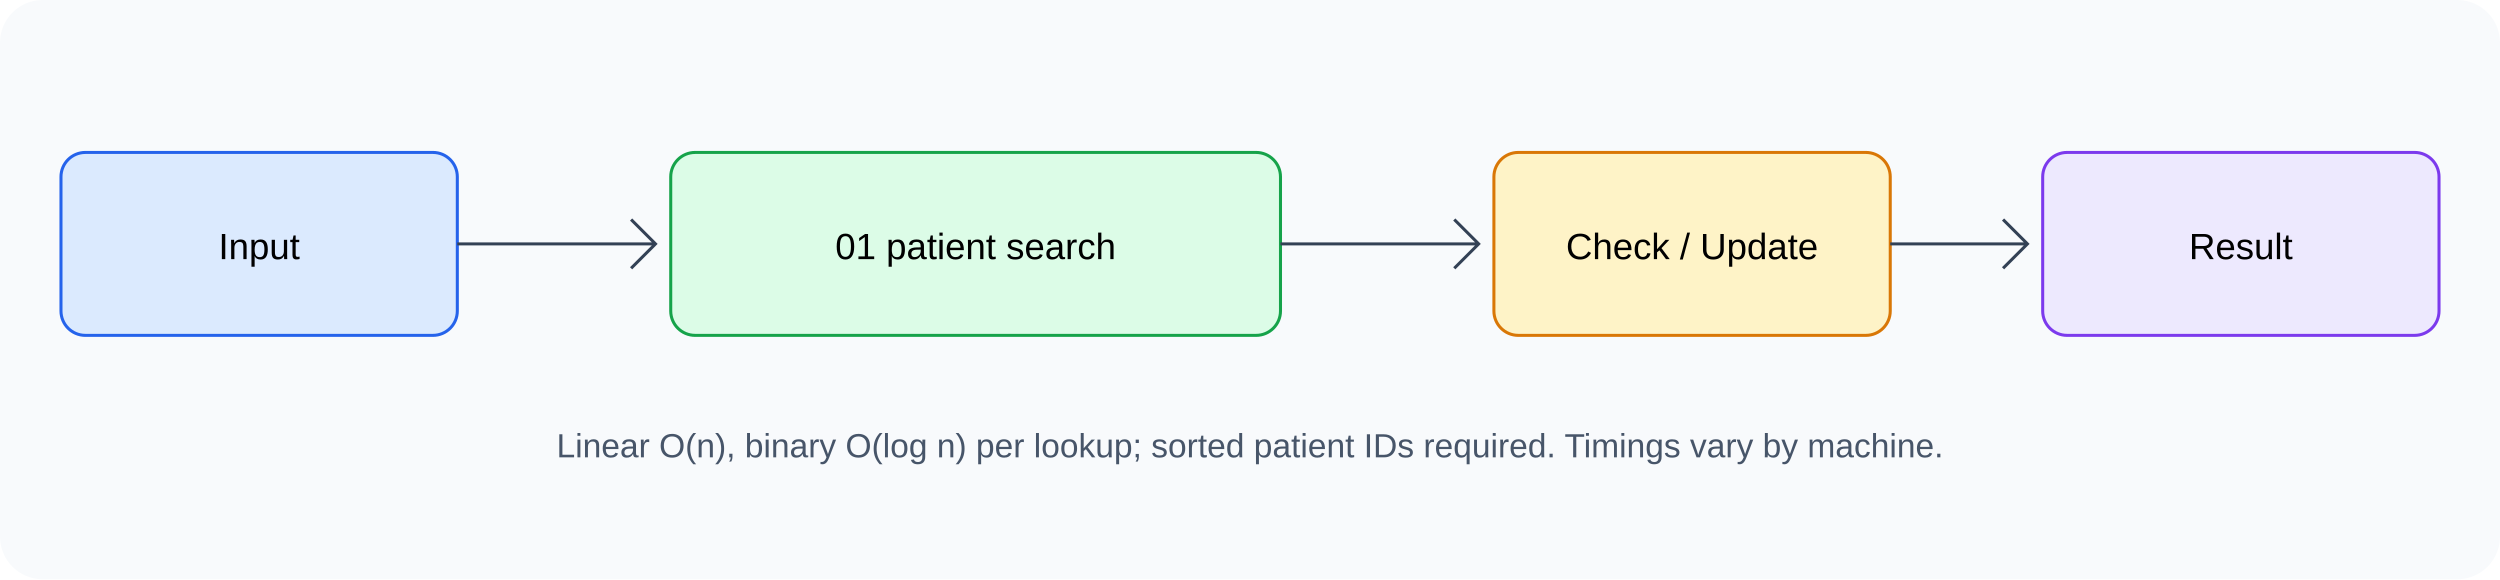
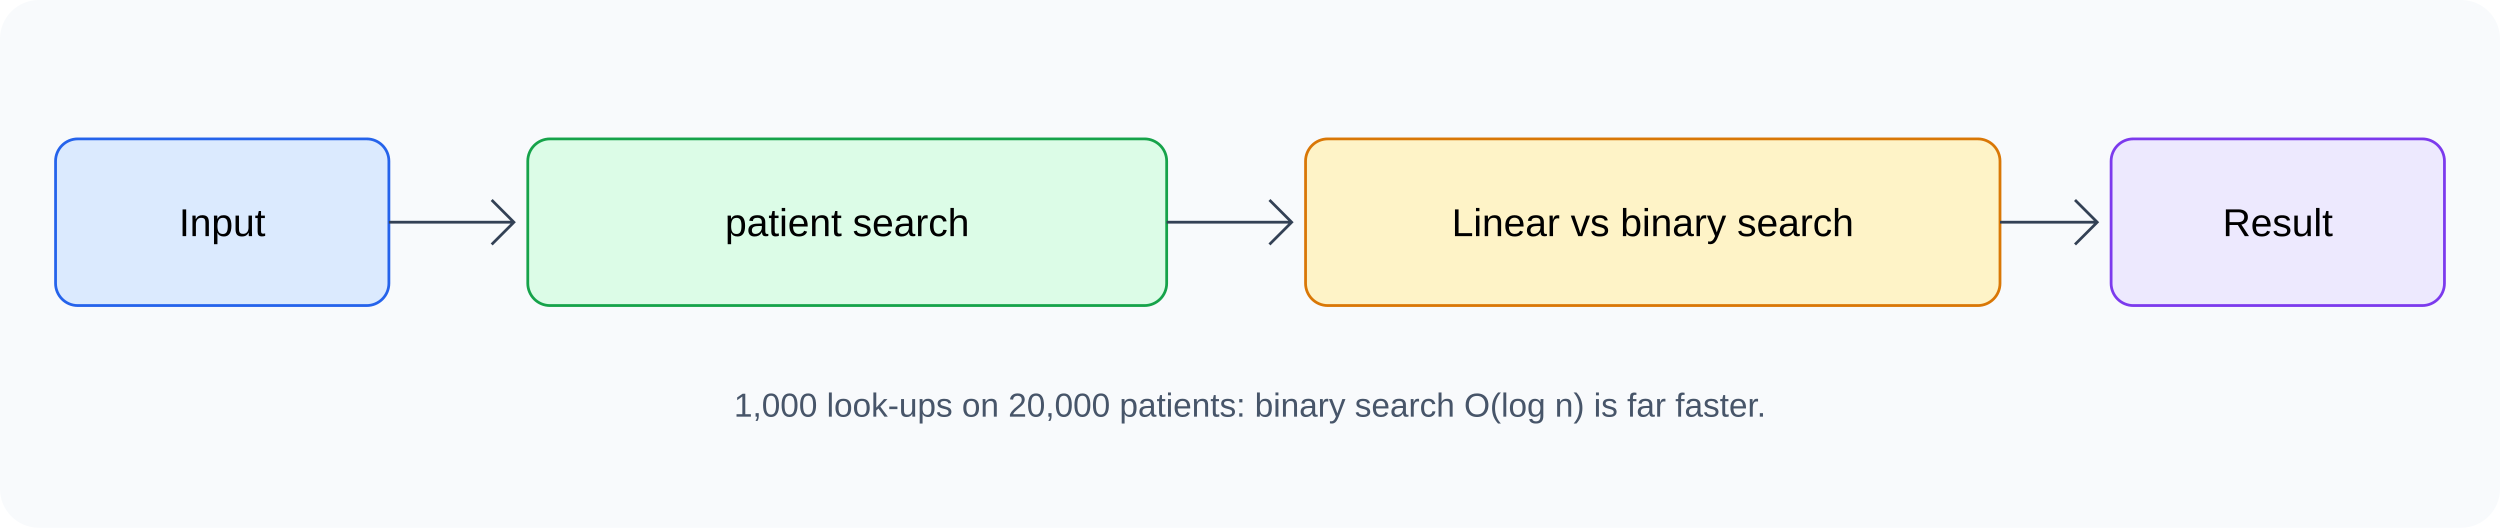
- <svg xmlns="http://www.w3.org/2000/svg" width="820" height="190">
-   <rect width="820" height="190" rx="14" fill="#f8fafc" />
-   <g font-family="Arial" text-anchor="middle">
-     <rect x="20" y="50" width="130" height="60" rx="8" fill="#dbeafe" stroke="#2563eb" />
-     <text x="85" y="85">Input</text>
-     <path d="M150 80h65m-8-8 8 8-8 8" stroke="#334155" fill="none" />
-     <rect x="220" y="50" width="200" height="60" rx="8" fill="#dcfce7" stroke="#16a34a" />
-     <text x="320" y="85">01 patient search</text>
-     <path d="M420 80h65m-8-8 8 8-8 8" stroke="#334155" fill="none" />
-     <rect x="490" y="50" width="130" height="60" rx="8" fill="#fef3c7" stroke="#d97706" />
-     <text x="555" y="85">Check / Update</text>
-     <path d="M620 80h45m-8-8 8 8-8 8" stroke="#334155" fill="none" />
-     <rect x="670" y="50" width="130" height="60" rx="8" fill="#ede9fe" stroke="#7c3aed" />
-     <text x="735" y="85">Result</text>
-     <text x="410" y="150" font-size="11" fill="#475569">Linear O(n), binary O(log n) per lookup; sorted patient IDs required. Timings vary by machine.</text>
+ <svg xmlns="http://www.w3.org/2000/svg" width="900" height="190">
+   <rect width="900" height="190" rx="14" fill="#f8fafc" />
+   <g font-family="Arial" font-size="14" text-anchor="middle">
+     <rect x="20" y="50" width="120" height="60" rx="8" fill="#dbeafe" stroke="#2563eb" />
+     <text x="80" y="85">Input</text>
+     <path d="M140 80h45m-8-8 8 8-8 8" stroke="#334155" fill="none" />
+     <rect x="190" y="50" width="230" height="60" rx="8" fill="#dcfce7" stroke="#16a34a" />
+     <text x="305" y="85">patient search</text>
+     <path d="M420 80h45m-8-8 8 8-8 8" stroke="#334155" fill="none" />
+     <rect x="470" y="50" width="250" height="60" rx="8" fill="#fef3c7" stroke="#d97706" />
+     <text x="595" y="85">Linear vs binary search</text>
+     <path d="M720 80h35m-8-8 8 8-8 8" stroke="#334155" fill="none" />
+     <rect x="760" y="50" width="120" height="60" rx="8" fill="#ede9fe" stroke="#7c3aed" />
+     <text x="820" y="85">Result</text>
+     <text x="450" y="150" font-size="12" fill="#475569">1,000 look-ups on 20,000 patients: binary search O(log n) is far faster.</text>
  </g>
</svg>
